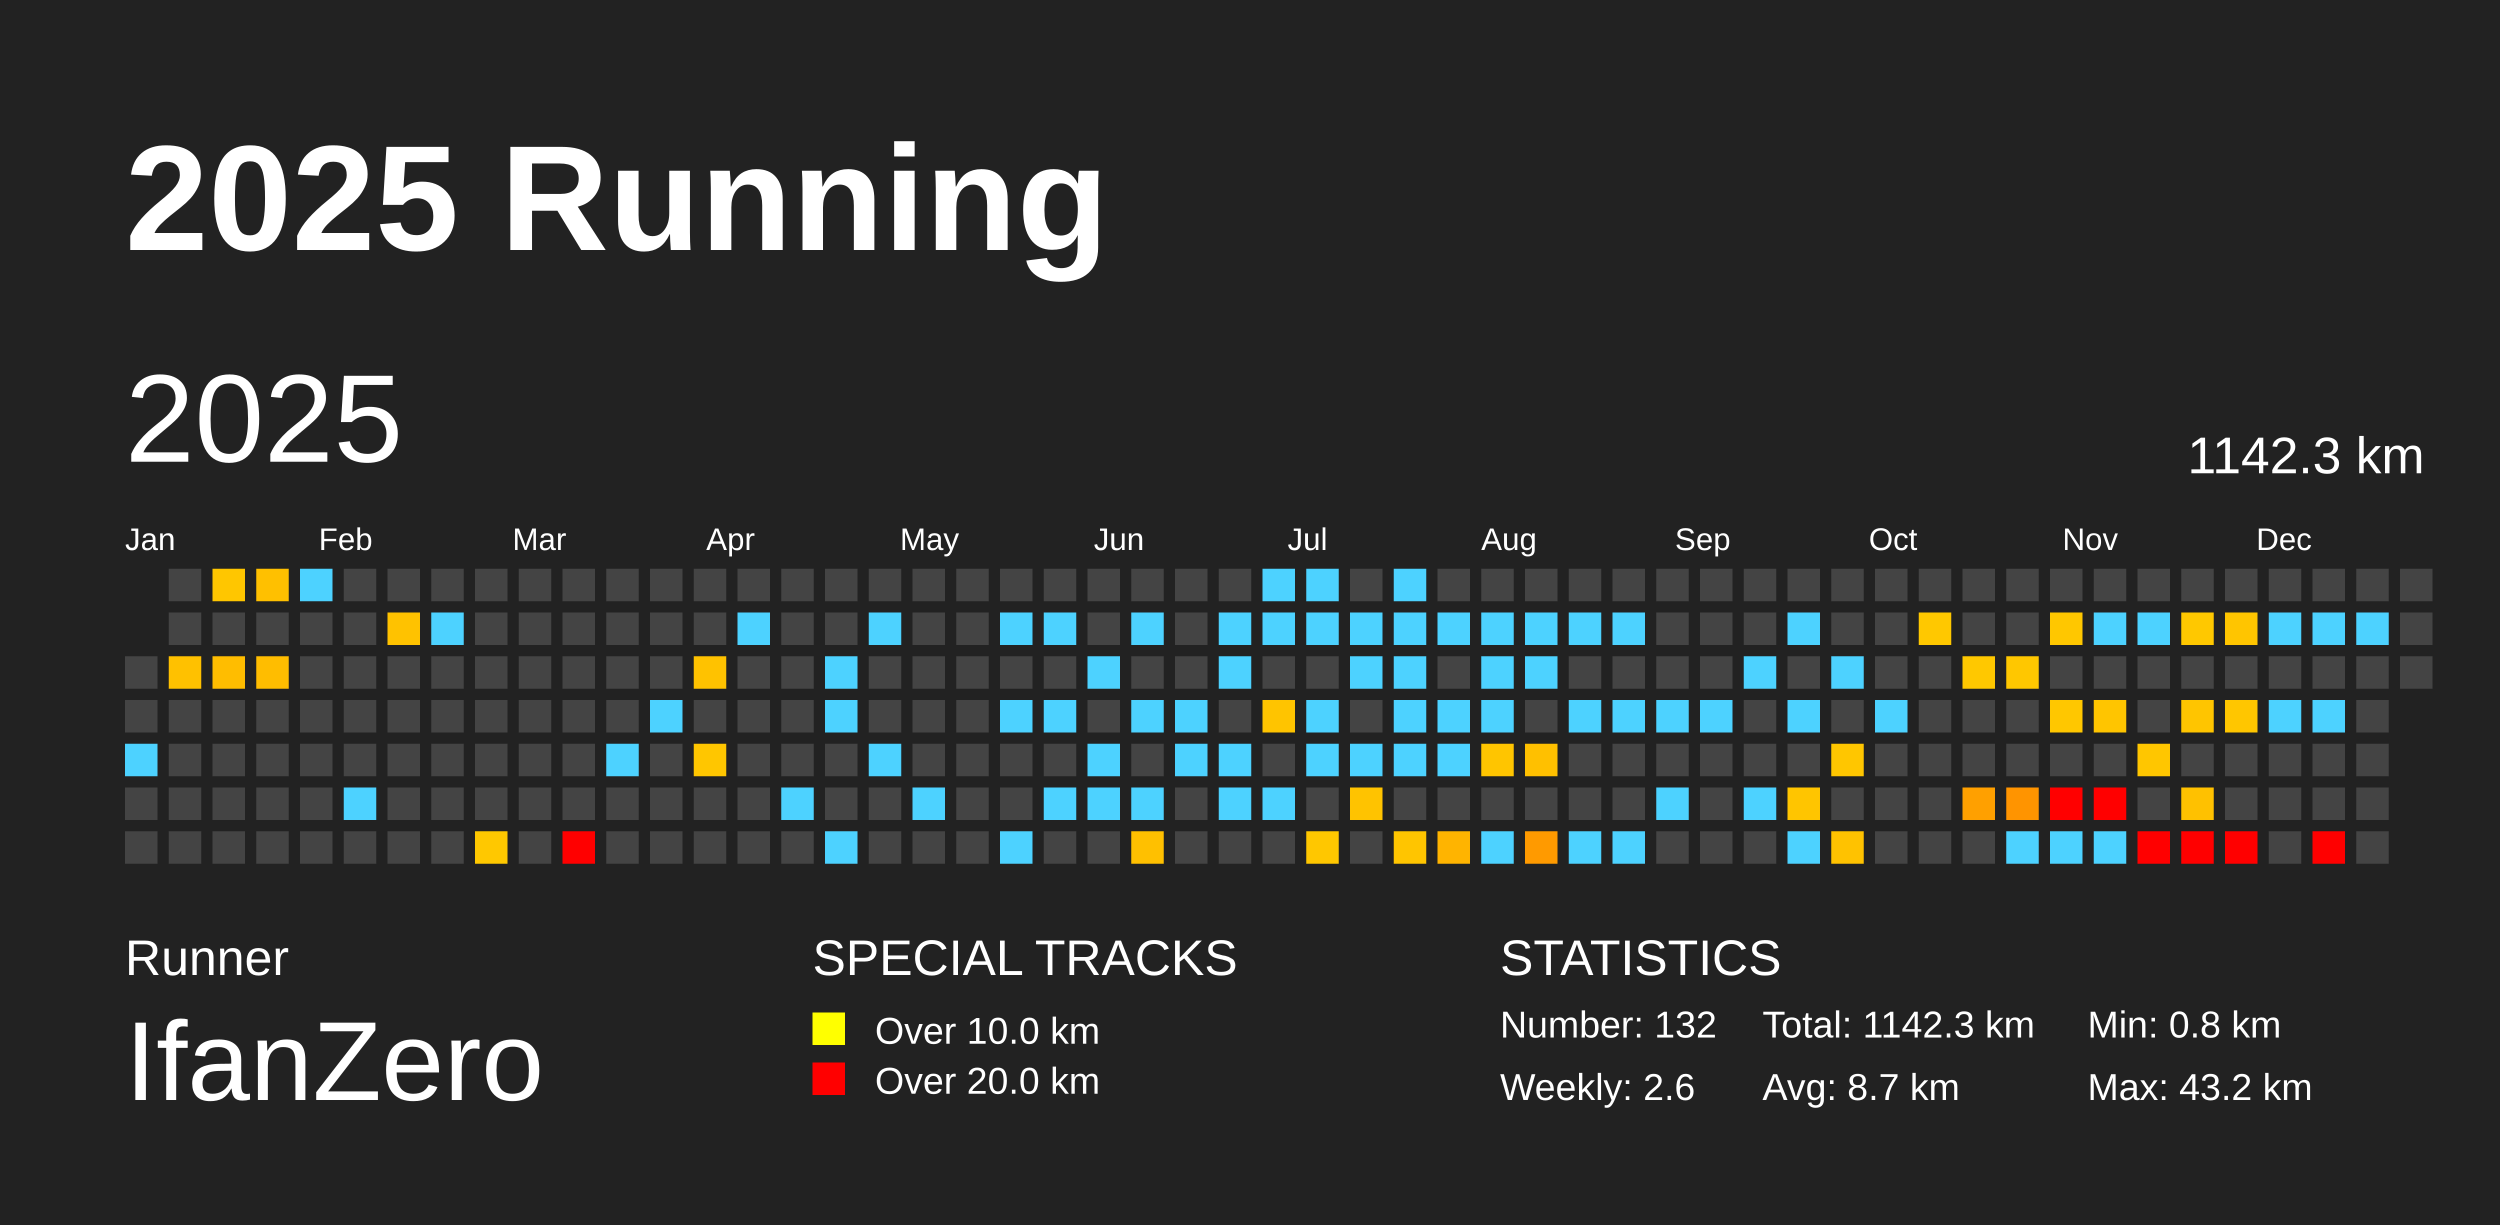
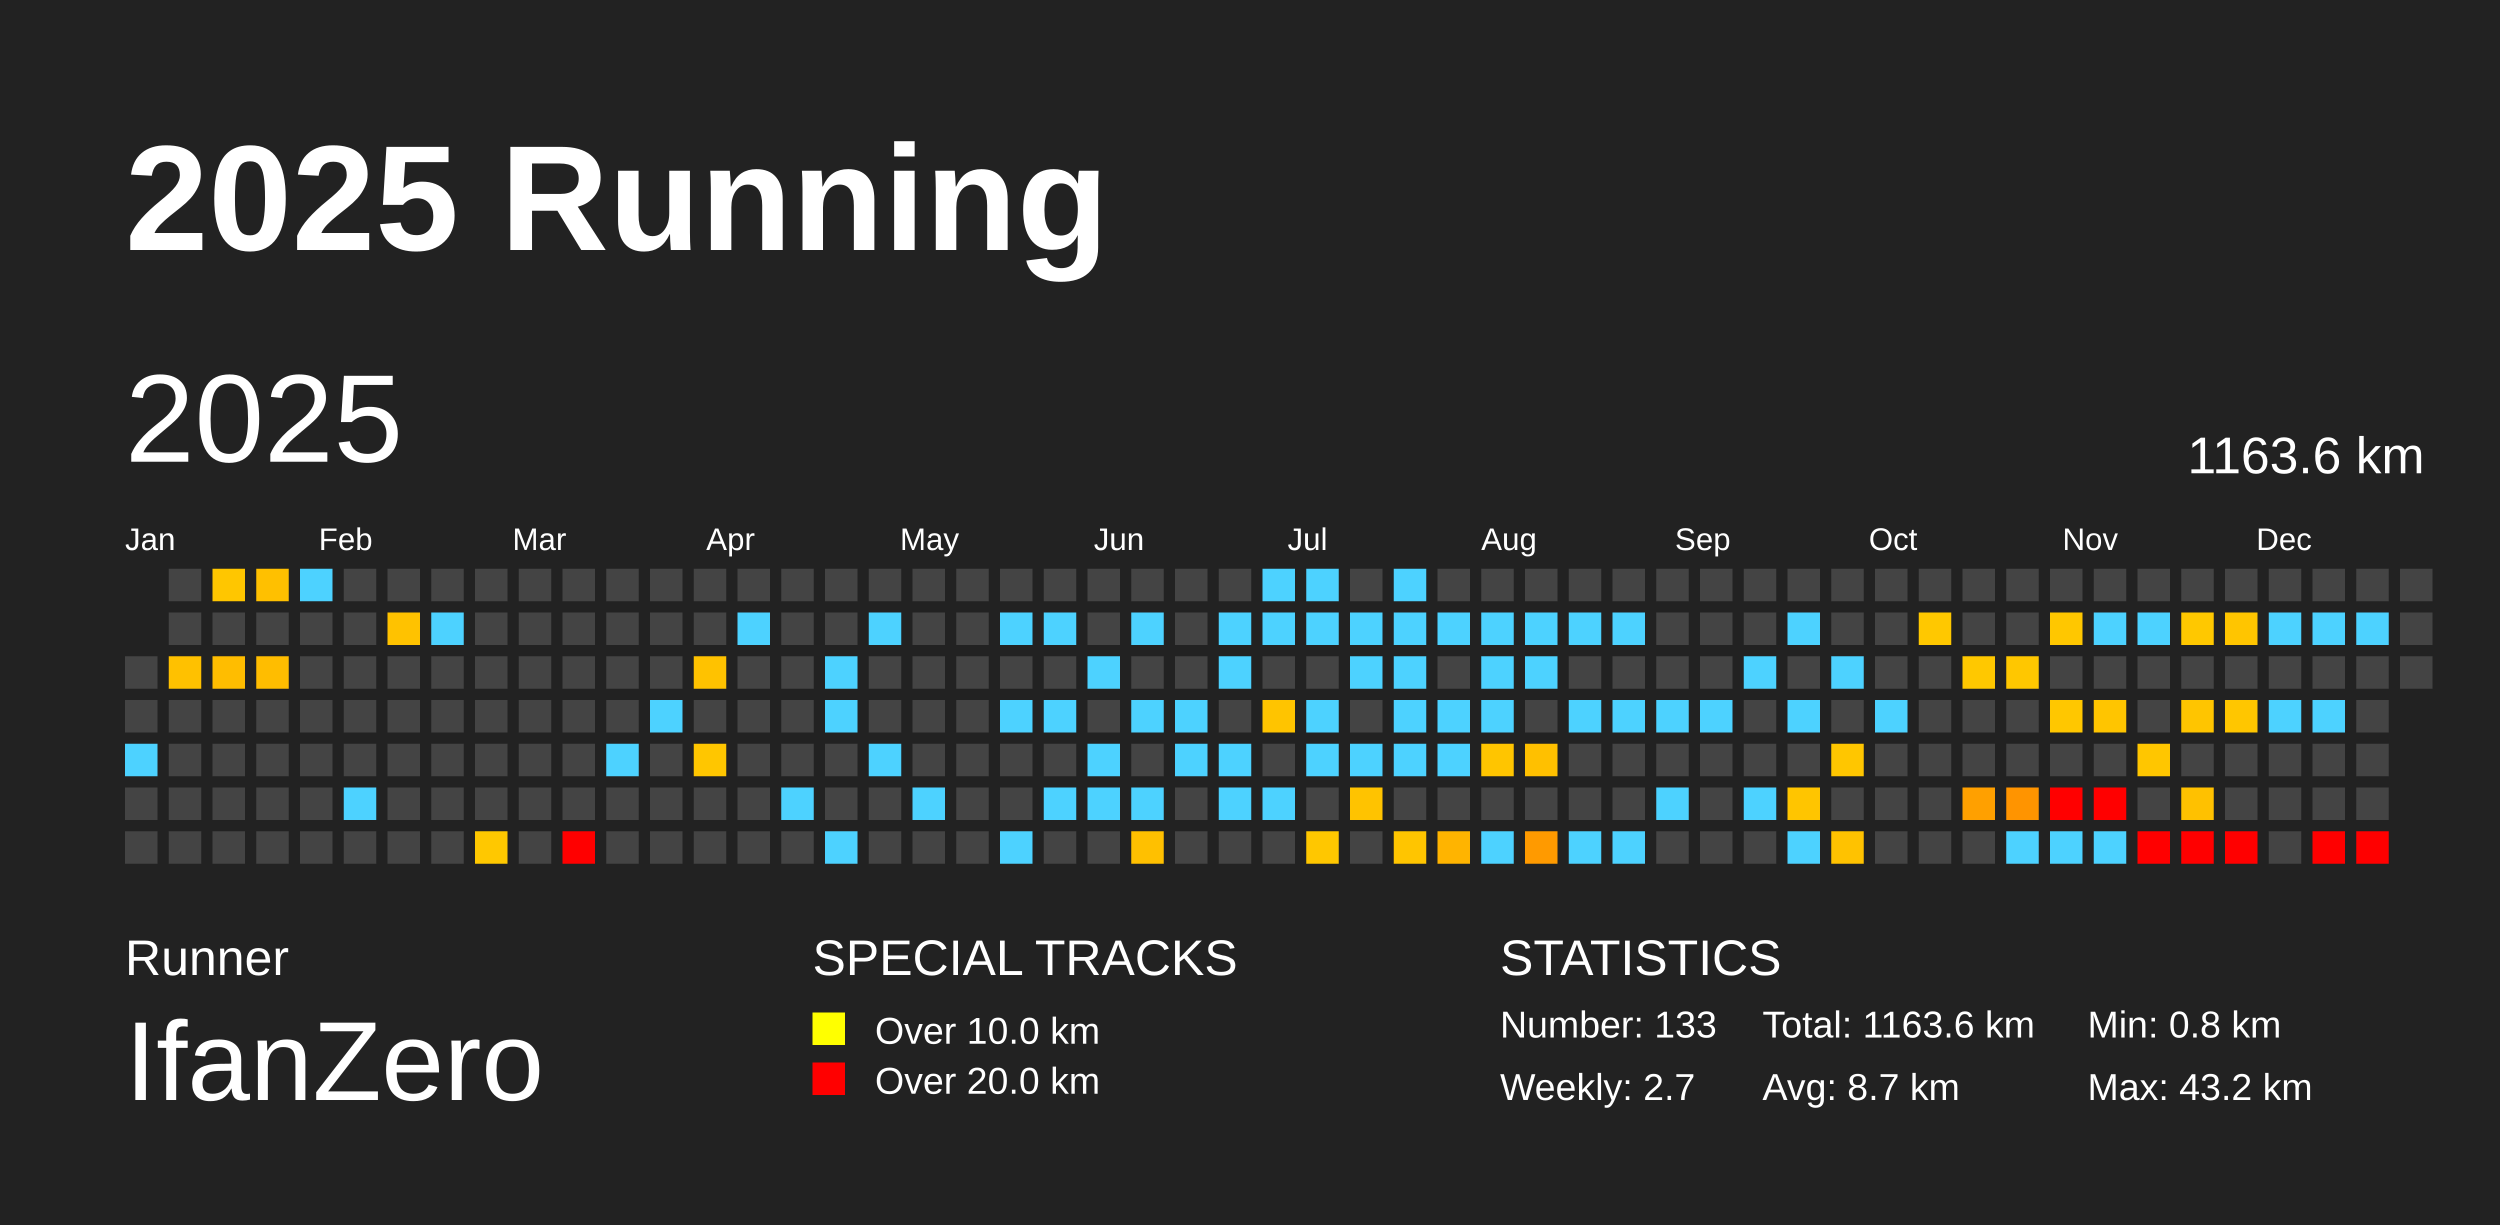
<svg xmlns="http://www.w3.org/2000/svg" baseProfile="full" height="98mm" version="1.1" viewBox="0,0,200,98" width="200mm">
  <defs />
  <rect fill="#222222" height="98" width="200" x="0" y="0" />
  <text fill="#FFFFFF" style="font-size:12px; font-family:Arial; font-weight:bold;" x="10" y="20">2025 Running</text>
  <text fill="#FFFFFF" style="font-size:4px; font-family:Arial" x="10" y="78">Runner</text>
  <text fill="#FFFFFF" style="font-size:9px; font-family:Arial" x="10" y="88">IfanZero</text>
  <text fill="#FFFFFF" style="font-size:4px; font-family:Arial" x="65" y="78">SPECIAL TRACKS</text>
  <rect fill="yellow" height="2.6" width="2.6" x="65" y="81" />
  <text fill="#FFFFFF" style="font-size:3px; font-family:Arial" x="70" y="83.5">Over 10.0 km</text>
  <rect fill="red" height="2.6" width="2.6" x="65" y="85" />
  <text fill="#FFFFFF" style="font-size:3px; font-family:Arial" x="70" y="87.5">Over 20.0 km</text>
  <text fill="#FFFFFF" style="font-size:4px; font-family:Arial" x="120" y="78">STATISTICS</text>
-   <text fill="#FFFFFF" style="font-size:3px; font-family:Arial" x="120" y="83">Number: 132</text>
-   <text fill="#FFFFFF" style="font-size:3px; font-family:Arial" x="120" y="88">Weekly: 2.6</text>
-   <text fill="#FFFFFF" style="font-size:3px; font-family:Arial" x="141" y="83">Total: 1142.3 km</text>
+   <text fill="#FFFFFF" style="font-size:3px; font-family:Arial" x="120" y="83">Number: 133</text>
+   <text fill="#FFFFFF" style="font-size:3px; font-family:Arial" x="120" y="88">Weekly: 2.7</text>
+   <text fill="#FFFFFF" style="font-size:3px; font-family:Arial" x="141" y="83">Total: 1163.6 km</text>
  <text fill="#FFFFFF" style="font-size:3px; font-family:Arial" x="141" y="88">Avg: 8.7 km</text>
  <text fill="#FFFFFF" style="font-size:3px; font-family:Arial" x="167" y="83">Min: 0.8 km</text>
  <text fill="#FFFFFF" style="font-size:3px; font-family:Arial" x="167" y="88">Max: 43.2 km</text>
  <text dominant-baseline="hanging" fill="#FFFFFF" style="font-size:10.0px; font-family:Arial;" x="10" y="30">2025</text>
-   <text dominant-baseline="hanging" fill="#FFFFFF" style="font-size:4.125px; font-family:Arial;" x="175" y="35">1142.3 km</text>
+   <text dominant-baseline="hanging" fill="#FFFFFF" style="font-size:4.125px; font-family:Arial;" x="175" y="35">1163.6 km</text>
  <text fill="#FFFFFF" style="font-size:2.5px; font-family:Arial" x="10.0" y="44">Jan</text>
  <text fill="#FFFFFF" style="font-size:2.5px; font-family:Arial" x="25.5" y="44">Feb</text>
  <text fill="#FFFFFF" style="font-size:2.5px; font-family:Arial" x="41.0" y="44">Mar</text>
  <text fill="#FFFFFF" style="font-size:2.5px; font-family:Arial" x="56.5" y="44">Apr</text>
  <text fill="#FFFFFF" style="font-size:2.5px; font-family:Arial" x="72.0" y="44">May</text>
  <text fill="#FFFFFF" style="font-size:2.5px; font-family:Arial" x="87.5" y="44">Jun</text>
  <text fill="#FFFFFF" style="font-size:2.5px; font-family:Arial" x="103.0" y="44">Jul</text>
  <text fill="#FFFFFF" style="font-size:2.5px; font-family:Arial" x="118.5" y="44">Aug</text>
  <text fill="#FFFFFF" style="font-size:2.5px; font-family:Arial" x="134.0" y="44">Sep</text>
  <text fill="#FFFFFF" style="font-size:2.5px; font-family:Arial" x="149.5" y="44">Oct</text>
  <text fill="#FFFFFF" style="font-size:2.5px; font-family:Arial" x="165.0" y="44">Nov</text>
  <text fill="#FFFFFF" style="font-size:2.5px; font-family:Arial" x="180.5" y="44">Dec</text>
  <rect fill="#444444" height="2.6" width="2.6" x="10.0" y="52.5" />
  <rect fill="#444444" height="2.6" width="2.6" x="10.0" y="56.0" />
  <rect fill="#4dd2ff" height="2.6" width="2.6" x="10.0" y="59.5" />
  <rect fill="#444444" height="2.6" width="2.6" x="10.0" y="63.0" />
  <rect fill="#444444" height="2.6" width="2.6" x="10.0" y="66.5" />
  <rect fill="#444444" height="2.6" width="2.6" x="13.5" y="45.5" />
  <rect fill="#444444" height="2.6" width="2.6" x="13.5" y="49.0" />
  <rect fill="#ffc100" height="2.6" width="2.6" x="13.5" y="52.5" />
  <rect fill="#444444" height="2.6" width="2.6" x="13.5" y="56.0" />
  <rect fill="#444444" height="2.6" width="2.6" x="13.5" y="59.5" />
  <rect fill="#444444" height="2.6" width="2.6" x="13.5" y="63.0" />
  <rect fill="#444444" height="2.6" width="2.6" x="13.5" y="66.5" />
  <rect fill="#ffc600" height="2.6" width="2.6" x="17.0" y="45.5" />
  <rect fill="#444444" height="2.6" width="2.6" x="17.0" y="49.0" />
  <rect fill="#ffbd00" height="2.6" width="2.6" x="17.0" y="52.5" />
  <rect fill="#444444" height="2.6" width="2.6" x="17.0" y="56.0" />
  <rect fill="#444444" height="2.6" width="2.6" x="17.0" y="59.5" />
  <rect fill="#444444" height="2.6" width="2.6" x="17.0" y="63.0" />
  <rect fill="#444444" height="2.6" width="2.6" x="17.0" y="66.5" />
  <rect fill="#ffc000" height="2.6" width="2.6" x="20.5" y="45.5" />
  <rect fill="#444444" height="2.6" width="2.6" x="20.5" y="49.0" />
  <rect fill="#ffbd00" height="2.6" width="2.6" x="20.5" y="52.5" />
  <rect fill="#444444" height="2.6" width="2.6" x="20.5" y="56.0" />
  <rect fill="#444444" height="2.6" width="2.6" x="20.5" y="59.5" />
  <rect fill="#444444" height="2.6" width="2.6" x="20.5" y="63.0" />
  <rect fill="#444444" height="2.6" width="2.6" x="20.5" y="66.5" />
  <rect fill="#4dd2ff" height="2.6" width="2.6" x="24.0" y="45.5" />
  <rect fill="#444444" height="2.6" width="2.6" x="24.0" y="49.0" />
  <rect fill="#444444" height="2.6" width="2.6" x="24.0" y="52.5" />
  <rect fill="#444444" height="2.6" width="2.6" x="24.0" y="56.0" />
  <rect fill="#444444" height="2.6" width="2.6" x="24.0" y="59.5" />
  <rect fill="#444444" height="2.6" width="2.6" x="24.0" y="63.0" />
  <rect fill="#444444" height="2.6" width="2.6" x="24.0" y="66.5" />
  <rect fill="#444444" height="2.6" width="2.6" x="27.5" y="45.5" />
  <rect fill="#444444" height="2.6" width="2.6" x="27.5" y="49.0" />
  <rect fill="#444444" height="2.6" width="2.6" x="27.5" y="52.5" />
  <rect fill="#444444" height="2.6" width="2.6" x="27.5" y="56.0" />
  <rect fill="#444444" height="2.6" width="2.6" x="27.5" y="59.5" />
  <rect fill="#4dd2ff" height="2.6" width="2.6" x="27.5" y="63.0" />
  <rect fill="#444444" height="2.6" width="2.6" x="27.5" y="66.5" />
  <rect fill="#444444" height="2.6" width="2.6" x="31.0" y="45.5" />
  <rect fill="#ffc200" height="2.6" width="2.6" x="31.0" y="49.0" />
  <rect fill="#444444" height="2.6" width="2.6" x="31.0" y="52.5" />
  <rect fill="#444444" height="2.6" width="2.6" x="31.0" y="56.0" />
  <rect fill="#444444" height="2.6" width="2.6" x="31.0" y="59.5" />
  <rect fill="#444444" height="2.6" width="2.6" x="31.0" y="63.0" />
  <rect fill="#444444" height="2.6" width="2.6" x="31.0" y="66.5" />
  <rect fill="#444444" height="2.6" width="2.6" x="34.5" y="45.5" />
  <rect fill="#4dd2ff" height="2.6" width="2.6" x="34.5" y="49.0" />
  <rect fill="#444444" height="2.6" width="2.6" x="34.5" y="52.5" />
  <rect fill="#444444" height="2.6" width="2.6" x="34.5" y="56.0" />
  <rect fill="#444444" height="2.6" width="2.6" x="34.5" y="59.5" />
  <rect fill="#444444" height="2.6" width="2.6" x="34.5" y="63.0" />
  <rect fill="#444444" height="2.6" width="2.6" x="34.5" y="66.5" />
  <rect fill="#444444" height="2.6" width="2.6" x="38.0" y="45.5" />
  <rect fill="#444444" height="2.6" width="2.6" x="38.0" y="49.0" />
  <rect fill="#444444" height="2.6" width="2.6" x="38.0" y="52.5" />
  <rect fill="#444444" height="2.6" width="2.6" x="38.0" y="56.0" />
  <rect fill="#444444" height="2.6" width="2.6" x="38.0" y="59.5" />
  <rect fill="#444444" height="2.6" width="2.6" x="38.0" y="63.0" />
  <rect fill="#ffc800" height="2.6" width="2.6" x="38.0" y="66.5" />
  <rect fill="#444444" height="2.6" width="2.6" x="41.5" y="45.5" />
  <rect fill="#444444" height="2.6" width="2.6" x="41.5" y="49.0" />
  <rect fill="#444444" height="2.6" width="2.6" x="41.5" y="52.5" />
  <rect fill="#444444" height="2.6" width="2.6" x="41.5" y="56.0" />
  <rect fill="#444444" height="2.6" width="2.6" x="41.5" y="59.5" />
  <rect fill="#444444" height="2.6" width="2.6" x="41.5" y="63.0" />
  <rect fill="#444444" height="2.6" width="2.6" x="41.5" y="66.5" />
  <rect fill="#444444" height="2.6" width="2.6" x="45.0" y="45.5" />
  <rect fill="#444444" height="2.6" width="2.6" x="45.0" y="49.0" />
  <rect fill="#444444" height="2.6" width="2.6" x="45.0" y="52.5" />
  <rect fill="#444444" height="2.6" width="2.6" x="45.0" y="56.0" />
  <rect fill="#444444" height="2.6" width="2.6" x="45.0" y="59.5" />
  <rect fill="#444444" height="2.6" width="2.6" x="45.0" y="63.0" />
  <rect fill="red" height="2.6" width="2.6" x="45.0" y="66.5" />
  <rect fill="#444444" height="2.6" width="2.6" x="48.5" y="45.5" />
  <rect fill="#444444" height="2.6" width="2.6" x="48.5" y="49.0" />
  <rect fill="#444444" height="2.6" width="2.6" x="48.5" y="52.5" />
  <rect fill="#444444" height="2.6" width="2.6" x="48.5" y="56.0" />
  <rect fill="#4dd2ff" height="2.6" width="2.6" x="48.5" y="59.5" />
  <rect fill="#444444" height="2.6" width="2.6" x="48.5" y="63.0" />
  <rect fill="#444444" height="2.6" width="2.6" x="48.5" y="66.5" />
  <rect fill="#444444" height="2.6" width="2.6" x="52.0" y="45.5" />
  <rect fill="#444444" height="2.6" width="2.6" x="52.0" y="49.0" />
  <rect fill="#444444" height="2.6" width="2.6" x="52.0" y="52.5" />
  <rect fill="#4dd2ff" height="2.6" width="2.6" x="52.0" y="56.0" />
  <rect fill="#444444" height="2.6" width="2.6" x="52.0" y="59.5" />
  <rect fill="#444444" height="2.6" width="2.6" x="52.0" y="63.0" />
  <rect fill="#444444" height="2.6" width="2.6" x="52.0" y="66.5" />
  <rect fill="#444444" height="2.6" width="2.6" x="55.5" y="45.5" />
  <rect fill="#444444" height="2.6" width="2.6" x="55.5" y="49.0" />
  <rect fill="#ffc200" height="2.6" width="2.6" x="55.5" y="52.5" />
  <rect fill="#444444" height="2.6" width="2.6" x="55.5" y="56.0" />
  <rect fill="#ffc600" height="2.6" width="2.6" x="55.5" y="59.5" />
  <rect fill="#444444" height="2.6" width="2.6" x="55.5" y="63.0" />
  <rect fill="#444444" height="2.6" width="2.6" x="55.5" y="66.5" />
  <rect fill="#444444" height="2.6" width="2.6" x="59.0" y="45.5" />
  <rect fill="#4dd2ff" height="2.6" width="2.6" x="59.0" y="49.0" />
  <rect fill="#444444" height="2.6" width="2.6" x="59.0" y="52.5" />
  <rect fill="#444444" height="2.6" width="2.6" x="59.0" y="56.0" />
  <rect fill="#444444" height="2.6" width="2.6" x="59.0" y="59.5" />
  <rect fill="#444444" height="2.6" width="2.6" x="59.0" y="63.0" />
  <rect fill="#444444" height="2.6" width="2.6" x="59.0" y="66.5" />
  <rect fill="#444444" height="2.6" width="2.6" x="62.5" y="45.5" />
  <rect fill="#444444" height="2.6" width="2.6" x="62.5" y="49.0" />
  <rect fill="#444444" height="2.6" width="2.6" x="62.5" y="52.5" />
  <rect fill="#444444" height="2.6" width="2.6" x="62.5" y="56.0" />
  <rect fill="#444444" height="2.6" width="2.6" x="62.5" y="59.5" />
  <rect fill="#4dd2ff" height="2.6" width="2.6" x="62.5" y="63.0" />
  <rect fill="#444444" height="2.6" width="2.6" x="62.5" y="66.5" />
  <rect fill="#444444" height="2.6" width="2.6" x="66.0" y="45.5" />
  <rect fill="#444444" height="2.6" width="2.6" x="66.0" y="49.0" />
  <rect fill="#4dd2ff" height="2.6" width="2.6" x="66.0" y="52.5" />
  <rect fill="#4dd2ff" height="2.6" width="2.6" x="66.0" y="56.0" />
  <rect fill="#444444" height="2.6" width="2.6" x="66.0" y="59.5" />
  <rect fill="#444444" height="2.6" width="2.6" x="66.0" y="63.0" />
  <rect fill="#4dd2ff" height="2.6" width="2.6" x="66.0" y="66.5" />
  <rect fill="#444444" height="2.6" width="2.6" x="69.5" y="45.5" />
  <rect fill="#4dd2ff" height="2.6" width="2.6" x="69.5" y="49.0" />
  <rect fill="#444444" height="2.6" width="2.6" x="69.5" y="52.5" />
  <rect fill="#444444" height="2.6" width="2.6" x="69.5" y="56.0" />
  <rect fill="#4dd2ff" height="2.6" width="2.6" x="69.5" y="59.5" />
  <rect fill="#444444" height="2.6" width="2.6" x="69.5" y="63.0" />
  <rect fill="#444444" height="2.6" width="2.6" x="69.5" y="66.5" />
  <rect fill="#444444" height="2.6" width="2.6" x="73.0" y="45.5" />
  <rect fill="#444444" height="2.6" width="2.6" x="73.0" y="49.0" />
  <rect fill="#444444" height="2.6" width="2.6" x="73.0" y="52.5" />
  <rect fill="#444444" height="2.6" width="2.6" x="73.0" y="56.0" />
  <rect fill="#444444" height="2.6" width="2.6" x="73.0" y="59.5" />
  <rect fill="#4dd2ff" height="2.6" width="2.6" x="73.0" y="63.0" />
  <rect fill="#444444" height="2.6" width="2.6" x="73.0" y="66.5" />
  <rect fill="#444444" height="2.6" width="2.6" x="76.5" y="45.5" />
  <rect fill="#444444" height="2.6" width="2.6" x="76.5" y="49.0" />
  <rect fill="#444444" height="2.6" width="2.6" x="76.5" y="52.5" />
  <rect fill="#444444" height="2.6" width="2.6" x="76.5" y="56.0" />
  <rect fill="#444444" height="2.6" width="2.6" x="76.5" y="59.5" />
  <rect fill="#444444" height="2.6" width="2.6" x="76.5" y="63.0" />
  <rect fill="#444444" height="2.6" width="2.6" x="76.5" y="66.5" />
  <rect fill="#444444" height="2.6" width="2.6" x="80.0" y="45.5" />
  <rect fill="#4dd2ff" height="2.6" width="2.6" x="80.0" y="49.0" />
  <rect fill="#444444" height="2.6" width="2.6" x="80.0" y="52.5" />
  <rect fill="#4dd2ff" height="2.6" width="2.6" x="80.0" y="56.0" />
  <rect fill="#444444" height="2.6" width="2.6" x="80.0" y="59.5" />
  <rect fill="#444444" height="2.6" width="2.6" x="80.0" y="63.0" />
  <rect fill="#4dd2ff" height="2.6" width="2.6" x="80.0" y="66.5" />
  <rect fill="#444444" height="2.6" width="2.6" x="83.5" y="45.5" />
  <rect fill="#4dd2ff" height="2.6" width="2.6" x="83.5" y="49.0" />
  <rect fill="#444444" height="2.6" width="2.6" x="83.5" y="52.5" />
  <rect fill="#4dd2ff" height="2.6" width="2.6" x="83.5" y="56.0" />
  <rect fill="#444444" height="2.6" width="2.6" x="83.5" y="59.5" />
  <rect fill="#4dd2ff" height="2.6" width="2.6" x="83.5" y="63.0" />
  <rect fill="#444444" height="2.6" width="2.6" x="83.5" y="66.5" />
  <rect fill="#444444" height="2.6" width="2.6" x="87.0" y="45.5" />
  <rect fill="#444444" height="2.6" width="2.6" x="87.0" y="49.0" />
  <rect fill="#4dd2ff" height="2.6" width="2.6" x="87.0" y="52.5" />
  <rect fill="#444444" height="2.6" width="2.6" x="87.0" y="56.0" />
  <rect fill="#4dd2ff" height="2.6" width="2.6" x="87.0" y="59.5" />
  <rect fill="#4dd2ff" height="2.6" width="2.6" x="87.0" y="63.0" />
  <rect fill="#444444" height="2.6" width="2.6" x="87.0" y="66.5" />
  <rect fill="#444444" height="2.6" width="2.6" x="90.5" y="45.5" />
  <rect fill="#4dd2ff" height="2.6" width="2.6" x="90.5" y="49.0" />
  <rect fill="#444444" height="2.6" width="2.6" x="90.5" y="52.5" />
  <rect fill="#4dd2ff" height="2.6" width="2.6" x="90.5" y="56.0" />
  <rect fill="#444444" height="2.6" width="2.6" x="90.5" y="59.5" />
  <rect fill="#4dd2ff" height="2.6" width="2.6" x="90.5" y="63.0" />
  <rect fill="#ffc000" height="2.6" width="2.6" x="90.5" y="66.5" />
  <rect fill="#444444" height="2.6" width="2.6" x="94.0" y="45.5" />
  <rect fill="#444444" height="2.6" width="2.6" x="94.0" y="49.0" />
  <rect fill="#444444" height="2.6" width="2.6" x="94.0" y="52.5" />
  <rect fill="#4dd2ff" height="2.6" width="2.6" x="94.0" y="56.0" />
  <rect fill="#4dd2ff" height="2.6" width="2.6" x="94.0" y="59.5" />
  <rect fill="#444444" height="2.6" width="2.6" x="94.0" y="63.0" />
  <rect fill="#444444" height="2.6" width="2.6" x="94.0" y="66.5" />
  <rect fill="#444444" height="2.6" width="2.6" x="97.5" y="45.5" />
  <rect fill="#4dd2ff" height="2.6" width="2.6" x="97.5" y="49.0" />
  <rect fill="#4dd2ff" height="2.6" width="2.6" x="97.5" y="52.5" />
  <rect fill="#444444" height="2.6" width="2.6" x="97.5" y="56.0" />
  <rect fill="#4dd2ff" height="2.6" width="2.6" x="97.5" y="59.5" />
  <rect fill="#4dd2ff" height="2.6" width="2.6" x="97.5" y="63.0" />
  <rect fill="#444444" height="2.6" width="2.6" x="97.5" y="66.5" />
  <rect fill="#4dd2ff" height="2.6" width="2.6" x="101.0" y="45.5" />
  <rect fill="#4dd2ff" height="2.6" width="2.6" x="101.0" y="49.0" />
  <rect fill="#444444" height="2.6" width="2.6" x="101.0" y="52.5" />
  <rect fill="#ffc400" height="2.6" width="2.6" x="101.0" y="56.0" />
  <rect fill="#444444" height="2.6" width="2.6" x="101.0" y="59.5" />
  <rect fill="#4dd2ff" height="2.6" width="2.6" x="101.0" y="63.0" />
  <rect fill="#444444" height="2.6" width="2.6" x="101.0" y="66.5" />
  <rect fill="#4dd2ff" height="2.6" width="2.6" x="104.5" y="45.5" />
  <rect fill="#4dd2ff" height="2.6" width="2.6" x="104.5" y="49.0" />
  <rect fill="#444444" height="2.6" width="2.6" x="104.5" y="52.5" />
  <rect fill="#4dd2ff" height="2.6" width="2.6" x="104.5" y="56.0" />
  <rect fill="#4dd2ff" height="2.6" width="2.6" x="104.5" y="59.5" />
  <rect fill="#444444" height="2.6" width="2.6" x="104.5" y="63.0" />
  <rect fill="#ffc700" height="2.6" width="2.6" x="104.5" y="66.5" />
  <rect fill="#444444" height="2.6" width="2.6" x="108.0" y="45.5" />
  <rect fill="#4dd2ff" height="2.6" width="2.6" x="108.0" y="49.0" />
  <rect fill="#4dd2ff" height="2.6" width="2.6" x="108.0" y="52.5" />
  <rect fill="#444444" height="2.6" width="2.6" x="108.0" y="56.0" />
  <rect fill="#4dd2ff" height="2.6" width="2.6" x="108.0" y="59.5" />
  <rect fill="#ffc300" height="2.6" width="2.6" x="108.0" y="63.0" />
  <rect fill="#444444" height="2.6" width="2.6" x="108.0" y="66.5" />
  <rect fill="#4dd2ff" height="2.6" width="2.6" x="111.5" y="45.5" />
  <rect fill="#4dd2ff" height="2.6" width="2.6" x="111.5" y="49.0" />
  <rect fill="#4dd2ff" height="2.6" width="2.6" x="111.5" y="52.5" />
  <rect fill="#4dd2ff" height="2.6" width="2.6" x="111.5" y="56.0" />
  <rect fill="#4dd2ff" height="2.6" width="2.6" x="111.5" y="59.5" />
  <rect fill="#444444" height="2.6" width="2.6" x="111.5" y="63.0" />
  <rect fill="#ffc500" height="2.6" width="2.6" x="111.5" y="66.5" />
  <rect fill="#444444" height="2.6" width="2.6" x="115.0" y="45.5" />
  <rect fill="#4dd2ff" height="2.6" width="2.6" x="115.0" y="49.0" />
  <rect fill="#444444" height="2.6" width="2.6" x="115.0" y="52.5" />
  <rect fill="#4dd2ff" height="2.6" width="2.6" x="115.0" y="56.0" />
  <rect fill="#4dd2ff" height="2.6" width="2.6" x="115.0" y="59.5" />
  <rect fill="#444444" height="2.6" width="2.6" x="115.0" y="63.0" />
  <rect fill="#ffb400" height="2.6" width="2.6" x="115.0" y="66.5" />
  <rect fill="#444444" height="2.6" width="2.6" x="118.5" y="45.5" />
  <rect fill="#4dd2ff" height="2.6" width="2.6" x="118.5" y="49.0" />
  <rect fill="#4dd2ff" height="2.6" width="2.6" x="118.5" y="52.5" />
  <rect fill="#4dd2ff" height="2.6" width="2.6" x="118.5" y="56.0" />
  <rect fill="#ffc500" height="2.6" width="2.6" x="118.5" y="59.5" />
  <rect fill="#444444" height="2.6" width="2.6" x="118.5" y="63.0" />
  <rect fill="#4dd2ff" height="2.6" width="2.6" x="118.5" y="66.5" />
  <rect fill="#444444" height="2.6" width="2.6" x="122.0" y="45.5" />
  <rect fill="#4dd2ff" height="2.6" width="2.6" x="122.0" y="49.0" />
  <rect fill="#4dd2ff" height="2.6" width="2.6" x="122.0" y="52.5" />
  <rect fill="#444444" height="2.6" width="2.6" x="122.0" y="56.0" />
  <rect fill="#ffc000" height="2.6" width="2.6" x="122.0" y="59.5" />
  <rect fill="#444444" height="2.6" width="2.6" x="122.0" y="63.0" />
  <rect fill="#ff9a00" height="2.6" width="2.6" x="122.0" y="66.5" />
  <rect fill="#444444" height="2.6" width="2.6" x="125.5" y="45.5" />
  <rect fill="#4dd2ff" height="2.6" width="2.6" x="125.5" y="49.0" />
  <rect fill="#444444" height="2.6" width="2.6" x="125.5" y="52.5" />
  <rect fill="#4dd2ff" height="2.6" width="2.6" x="125.5" y="56.0" />
  <rect fill="#444444" height="2.6" width="2.6" x="125.5" y="59.5" />
  <rect fill="#444444" height="2.6" width="2.6" x="125.5" y="63.0" />
  <rect fill="#4dd2ff" height="2.6" width="2.6" x="125.5" y="66.5" />
  <rect fill="#444444" height="2.6" width="2.6" x="129.0" y="45.5" />
  <rect fill="#4dd2ff" height="2.6" width="2.6" x="129.0" y="49.0" />
  <rect fill="#444444" height="2.6" width="2.6" x="129.0" y="52.5" />
  <rect fill="#4dd2ff" height="2.6" width="2.6" x="129.0" y="56.0" />
  <rect fill="#444444" height="2.6" width="2.6" x="129.0" y="59.5" />
  <rect fill="#444444" height="2.6" width="2.6" x="129.0" y="63.0" />
  <rect fill="#4dd2ff" height="2.6" width="2.6" x="129.0" y="66.5" />
  <rect fill="#444444" height="2.6" width="2.6" x="132.5" y="45.5" />
  <rect fill="#444444" height="2.6" width="2.6" x="132.5" y="49.0" />
  <rect fill="#444444" height="2.6" width="2.6" x="132.5" y="52.5" />
  <rect fill="#4dd2ff" height="2.6" width="2.6" x="132.5" y="56.0" />
  <rect fill="#444444" height="2.6" width="2.6" x="132.5" y="59.5" />
  <rect fill="#4dd2ff" height="2.6" width="2.6" x="132.5" y="63.0" />
  <rect fill="#444444" height="2.6" width="2.6" x="132.5" y="66.5" />
  <rect fill="#444444" height="2.6" width="2.6" x="136.0" y="45.5" />
  <rect fill="#444444" height="2.6" width="2.6" x="136.0" y="49.0" />
  <rect fill="#444444" height="2.6" width="2.6" x="136.0" y="52.5" />
  <rect fill="#4dd2ff" height="2.6" width="2.6" x="136.0" y="56.0" />
  <rect fill="#444444" height="2.6" width="2.6" x="136.0" y="59.5" />
  <rect fill="#444444" height="2.6" width="2.6" x="136.0" y="63.0" />
  <rect fill="#444444" height="2.6" width="2.6" x="136.0" y="66.5" />
  <rect fill="#444444" height="2.6" width="2.6" x="139.5" y="45.5" />
  <rect fill="#444444" height="2.6" width="2.6" x="139.5" y="49.0" />
  <rect fill="#4dd2ff" height="2.6" width="2.6" x="139.5" y="52.5" />
  <rect fill="#444444" height="2.6" width="2.6" x="139.5" y="56.0" />
  <rect fill="#444444" height="2.6" width="2.6" x="139.5" y="59.5" />
  <rect fill="#4dd2ff" height="2.6" width="2.6" x="139.5" y="63.0" />
  <rect fill="#444444" height="2.6" width="2.6" x="139.5" y="66.5" />
  <rect fill="#444444" height="2.6" width="2.6" x="143.0" y="45.5" />
  <rect fill="#4dd2ff" height="2.6" width="2.6" x="143.0" y="49.0" />
  <rect fill="#444444" height="2.6" width="2.6" x="143.0" y="52.5" />
  <rect fill="#4dd2ff" height="2.6" width="2.6" x="143.0" y="56.0" />
  <rect fill="#444444" height="2.6" width="2.6" x="143.0" y="59.5" />
  <rect fill="#ffc500" height="2.6" width="2.6" x="143.0" y="63.0" />
  <rect fill="#4dd2ff" height="2.6" width="2.6" x="143.0" y="66.5" />
  <rect fill="#444444" height="2.6" width="2.6" x="146.5" y="45.5" />
  <rect fill="#444444" height="2.6" width="2.6" x="146.5" y="49.0" />
  <rect fill="#4dd2ff" height="2.6" width="2.6" x="146.5" y="52.5" />
  <rect fill="#444444" height="2.6" width="2.6" x="146.5" y="56.0" />
  <rect fill="#ffc600" height="2.6" width="2.6" x="146.5" y="59.5" />
  <rect fill="#444444" height="2.6" width="2.6" x="146.5" y="63.0" />
  <rect fill="#ffc200" height="2.6" width="2.6" x="146.5" y="66.5" />
  <rect fill="#444444" height="2.6" width="2.6" x="150.0" y="45.5" />
  <rect fill="#444444" height="2.6" width="2.6" x="150.0" y="49.0" />
  <rect fill="#444444" height="2.6" width="2.6" x="150.0" y="52.5" />
  <rect fill="#4dd2ff" height="2.6" width="2.6" x="150.0" y="56.0" />
  <rect fill="#444444" height="2.6" width="2.6" x="150.0" y="59.5" />
  <rect fill="#444444" height="2.6" width="2.6" x="150.0" y="63.0" />
  <rect fill="#444444" height="2.6" width="2.6" x="150.0" y="66.5" />
  <rect fill="#444444" height="2.6" width="2.6" x="153.5" y="45.5" />
  <rect fill="#ffc800" height="2.6" width="2.6" x="153.5" y="49.0" />
  <rect fill="#444444" height="2.6" width="2.6" x="153.5" y="52.5" />
  <rect fill="#444444" height="2.6" width="2.6" x="153.5" y="56.0" />
  <rect fill="#444444" height="2.6" width="2.6" x="153.5" y="59.5" />
  <rect fill="#444444" height="2.6" width="2.6" x="153.5" y="63.0" />
  <rect fill="#444444" height="2.6" width="2.6" x="153.5" y="66.5" />
  <rect fill="#444444" height="2.6" width="2.6" x="157.0" y="45.5" />
  <rect fill="#444444" height="2.6" width="2.6" x="157.0" y="49.0" />
  <rect fill="#ffc800" height="2.6" width="2.6" x="157.0" y="52.5" />
  <rect fill="#444444" height="2.6" width="2.6" x="157.0" y="56.0" />
  <rect fill="#444444" height="2.6" width="2.6" x="157.0" y="59.5" />
  <rect fill="#ffa000" height="2.6" width="2.6" x="157.0" y="63.0" />
  <rect fill="#444444" height="2.6" width="2.6" x="157.0" y="66.5" />
  <rect fill="#444444" height="2.6" width="2.6" x="160.5" y="45.5" />
  <rect fill="#444444" height="2.6" width="2.6" x="160.5" y="49.0" />
  <rect fill="#ffc700" height="2.6" width="2.6" x="160.5" y="52.5" />
  <rect fill="#444444" height="2.6" width="2.6" x="160.5" y="56.0" />
  <rect fill="#444444" height="2.6" width="2.6" x="160.5" y="59.5" />
  <rect fill="#ff9400" height="2.6" width="2.6" x="160.5" y="63.0" />
  <rect fill="#4dd2ff" height="2.6" width="2.6" x="160.5" y="66.5" />
  <rect fill="#444444" height="2.6" width="2.6" x="164.0" y="45.5" />
  <rect fill="#ffc700" height="2.6" width="2.6" x="164.0" y="49.0" />
  <rect fill="#444444" height="2.6" width="2.6" x="164.0" y="52.5" />
  <rect fill="#ffc700" height="2.6" width="2.6" x="164.0" y="56.0" />
  <rect fill="#444444" height="2.6" width="2.6" x="164.0" y="59.5" />
  <rect fill="red" height="2.6" width="2.6" x="164.0" y="63.0" />
  <rect fill="#4dd2ff" height="2.6" width="2.6" x="164.0" y="66.5" />
  <rect fill="#444444" height="2.6" width="2.6" x="167.5" y="45.5" />
  <rect fill="#4dd2ff" height="2.6" width="2.6" x="167.5" y="49.0" />
  <rect fill="#444444" height="2.6" width="2.6" x="167.5" y="52.5" />
  <rect fill="#ffc500" height="2.6" width="2.6" x="167.5" y="56.0" />
  <rect fill="#444444" height="2.6" width="2.6" x="167.5" y="59.5" />
  <rect fill="red" height="2.6" width="2.6" x="167.5" y="63.0" />
  <rect fill="#4dd2ff" height="2.6" width="2.6" x="167.5" y="66.5" />
  <rect fill="#444444" height="2.6" width="2.6" x="171.0" y="45.5" />
  <rect fill="#4dd2ff" height="2.6" width="2.6" x="171.0" y="49.0" />
  <rect fill="#444444" height="2.6" width="2.6" x="171.0" y="52.5" />
  <rect fill="#444444" height="2.6" width="2.6" x="171.0" y="56.0" />
  <rect fill="#ffc600" height="2.6" width="2.6" x="171.0" y="59.5" />
  <rect fill="#444444" height="2.6" width="2.6" x="171.0" y="63.0" />
  <rect fill="red" height="2.6" width="2.6" x="171.0" y="66.5" />
  <rect fill="#444444" height="2.6" width="2.6" x="174.5" y="45.5" />
  <rect fill="#ffc800" height="2.6" width="2.6" x="174.5" y="49.0" />
  <rect fill="#444444" height="2.6" width="2.6" x="174.5" y="52.5" />
  <rect fill="#ffc500" height="2.6" width="2.6" x="174.5" y="56.0" />
  <rect fill="#444444" height="2.6" width="2.6" x="174.5" y="59.5" />
  <rect fill="#ffc100" height="2.6" width="2.6" x="174.5" y="63.0" />
  <rect fill="red" height="2.6" width="2.6" x="174.5" y="66.5" />
  <rect fill="#444444" height="2.6" width="2.6" x="178.0" y="45.5" />
  <rect fill="#ffc500" height="2.6" width="2.6" x="178.0" y="49.0" />
  <rect fill="#444444" height="2.6" width="2.6" x="178.0" y="52.5" />
  <rect fill="#ffc600" height="2.6" width="2.6" x="178.0" y="56.0" />
  <rect fill="#444444" height="2.6" width="2.6" x="178.0" y="59.5" />
  <rect fill="#444444" height="2.6" width="2.6" x="178.0" y="63.0" />
  <rect fill="red" height="2.6" width="2.6" x="178.0" y="66.5" />
  <rect fill="#444444" height="2.6" width="2.6" x="181.5" y="45.5" />
  <rect fill="#4dd2ff" height="2.6" width="2.6" x="181.5" y="49.0" />
  <rect fill="#444444" height="2.6" width="2.6" x="181.5" y="52.5" />
  <rect fill="#4dd2ff" height="2.6" width="2.6" x="181.5" y="56.0" />
  <rect fill="#444444" height="2.6" width="2.6" x="181.5" y="59.5" />
  <rect fill="#444444" height="2.6" width="2.6" x="181.5" y="63.0" />
  <rect fill="#444444" height="2.6" width="2.6" x="181.5" y="66.5" />
  <rect fill="#444444" height="2.6" width="2.6" x="185.0" y="45.5" />
  <rect fill="#4dd2ff" height="2.6" width="2.6" x="185.0" y="49.0" />
  <rect fill="#444444" height="2.6" width="2.6" x="185.0" y="52.5" />
  <rect fill="#4dd2ff" height="2.6" width="2.6" x="185.0" y="56.0" />
  <rect fill="#444444" height="2.6" width="2.6" x="185.0" y="59.5" />
  <rect fill="#444444" height="2.6" width="2.6" x="185.0" y="63.0" />
  <rect fill="red" height="2.6" width="2.6" x="185.0" y="66.5" />
  <rect fill="#444444" height="2.6" width="2.6" x="188.5" y="45.5" />
  <rect fill="#4dd2ff" height="2.6" width="2.6" x="188.5" y="49.0" />
  <rect fill="#444444" height="2.6" width="2.6" x="188.5" y="52.5" />
  <rect fill="#444444" height="2.6" width="2.6" x="188.5" y="56.0" />
  <rect fill="#444444" height="2.6" width="2.6" x="188.5" y="59.5" />
  <rect fill="#444444" height="2.6" width="2.6" x="188.5" y="63.0" />
-   <rect fill="#444444" height="2.6" width="2.6" x="188.5" y="66.5" />
+   <rect fill="red" height="2.6" width="2.6" x="188.5" y="66.5" />
  <rect fill="#444444" height="2.6" width="2.6" x="192.0" y="45.5" />
  <rect fill="#444444" height="2.6" width="2.6" x="192.0" y="49.0" />
  <rect fill="#444444" height="2.6" width="2.6" x="192.0" y="52.5" />
</svg>
